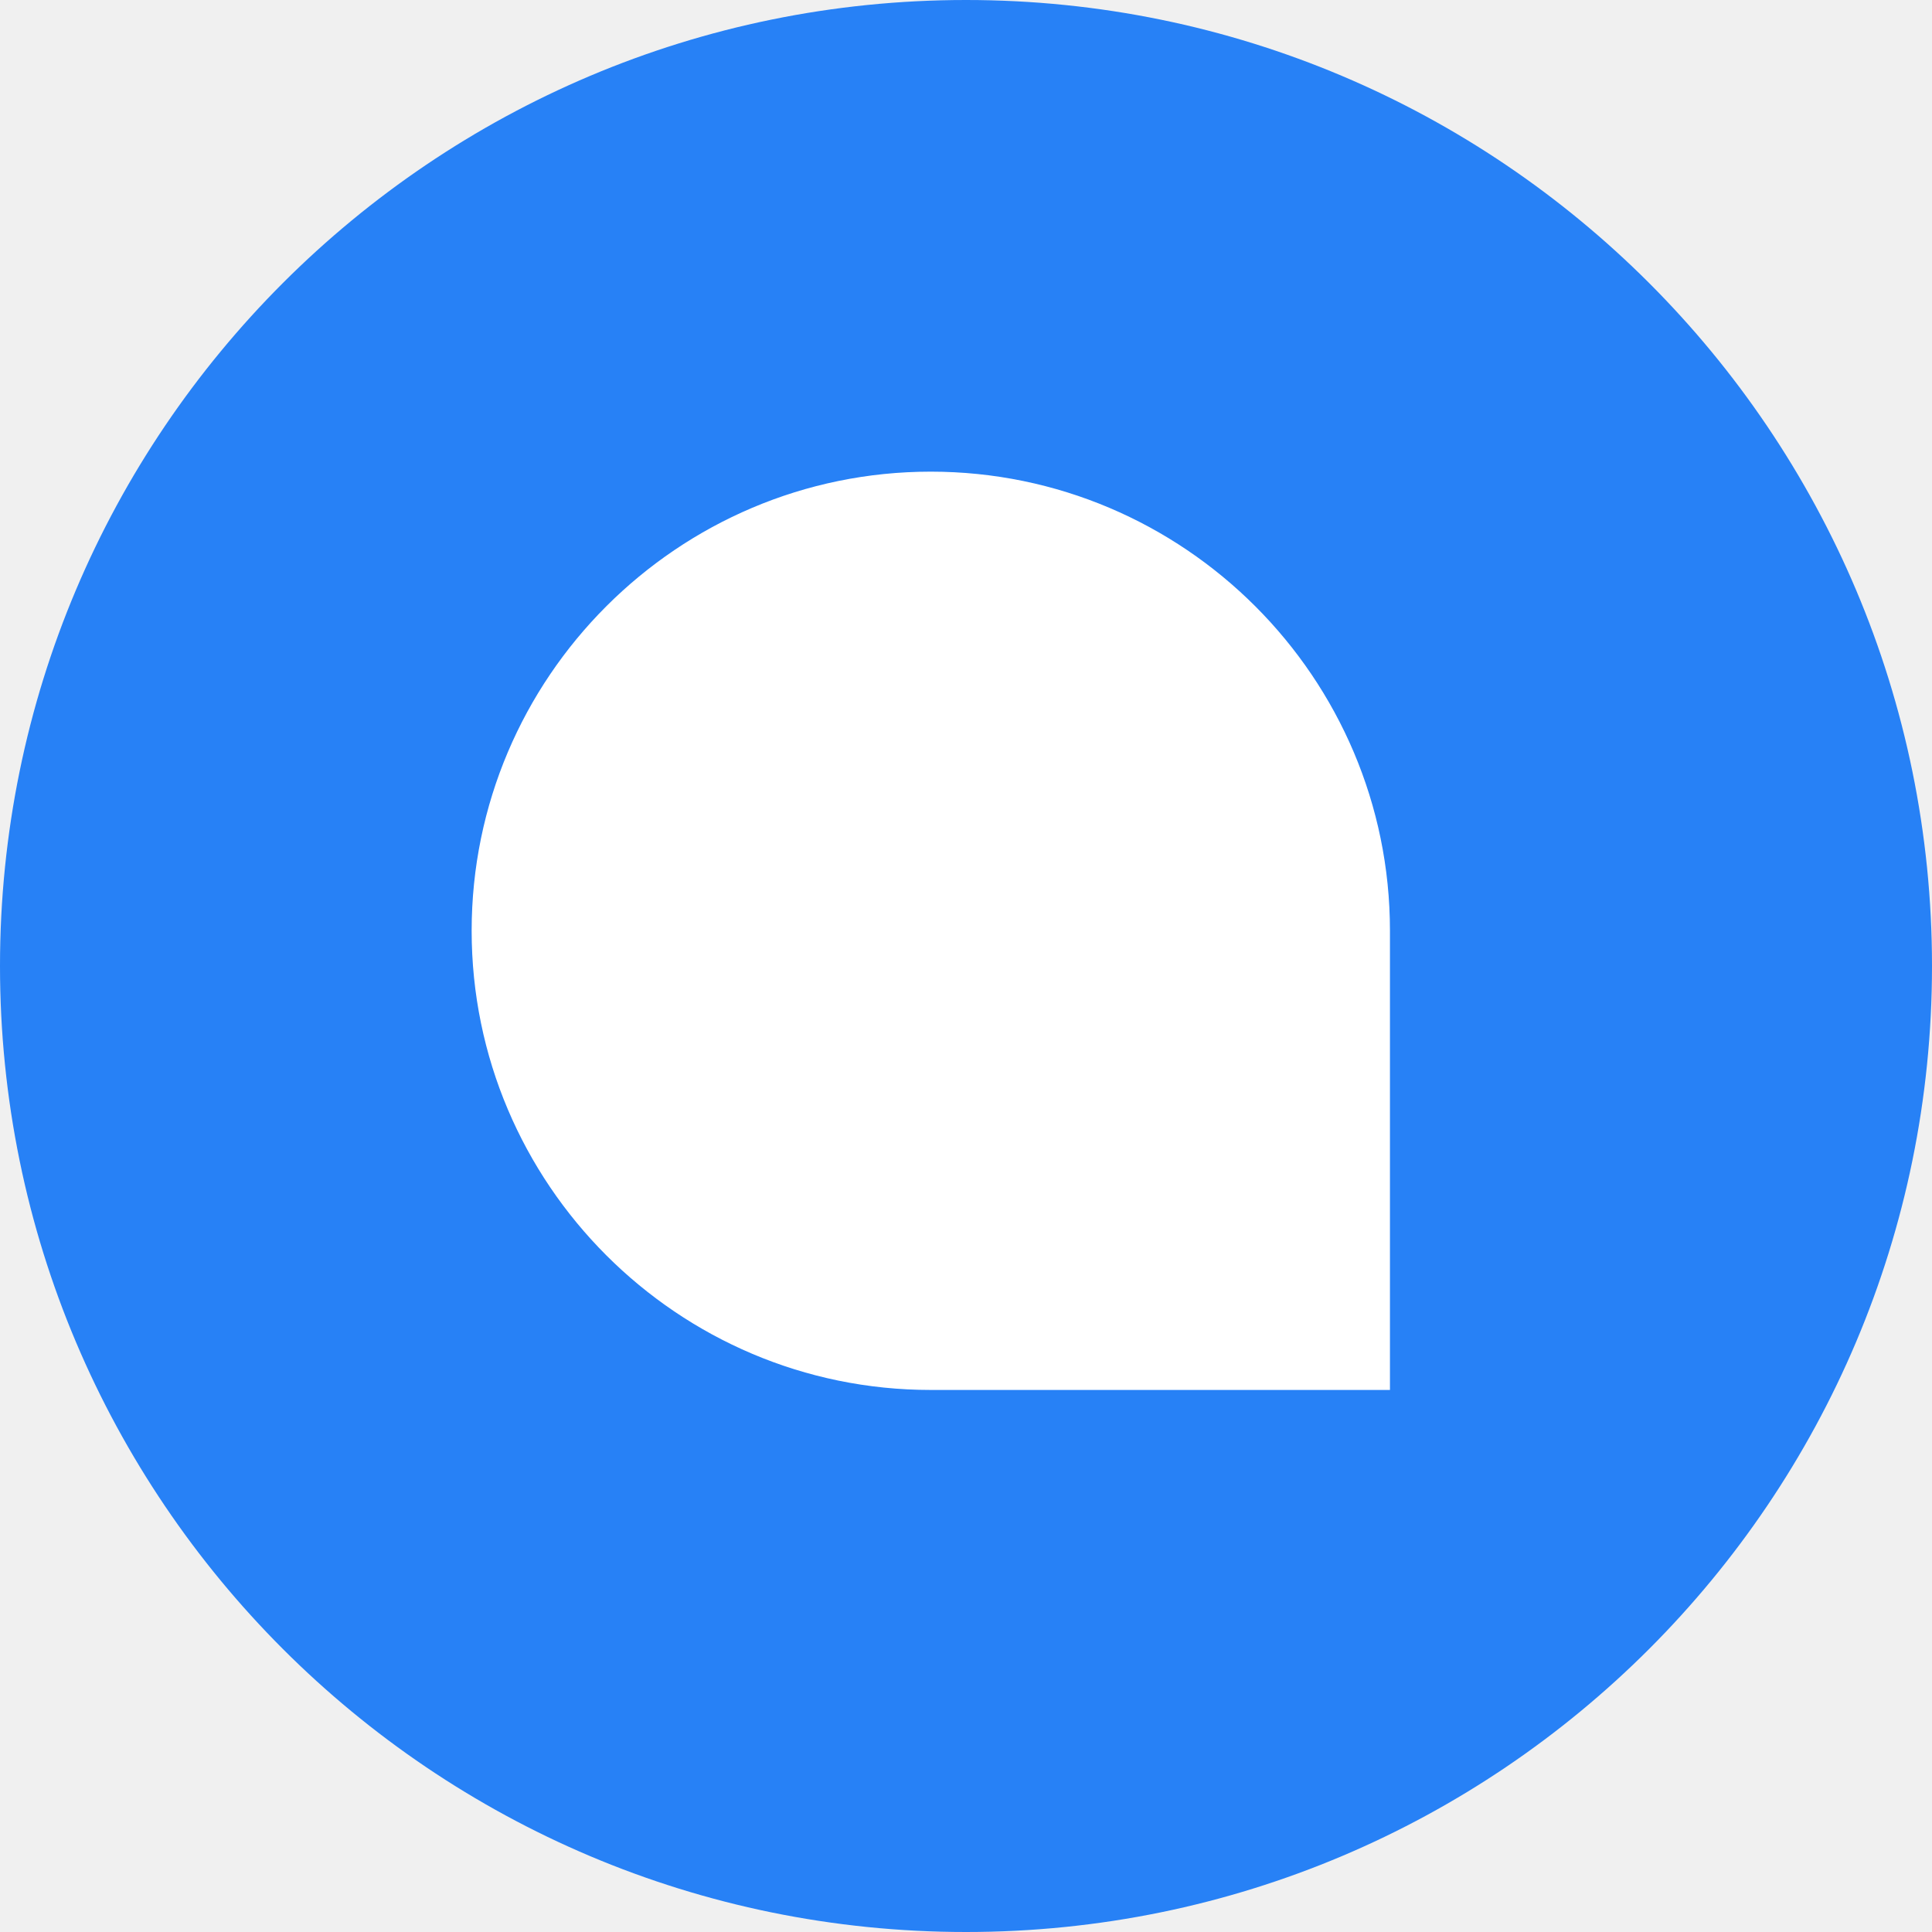
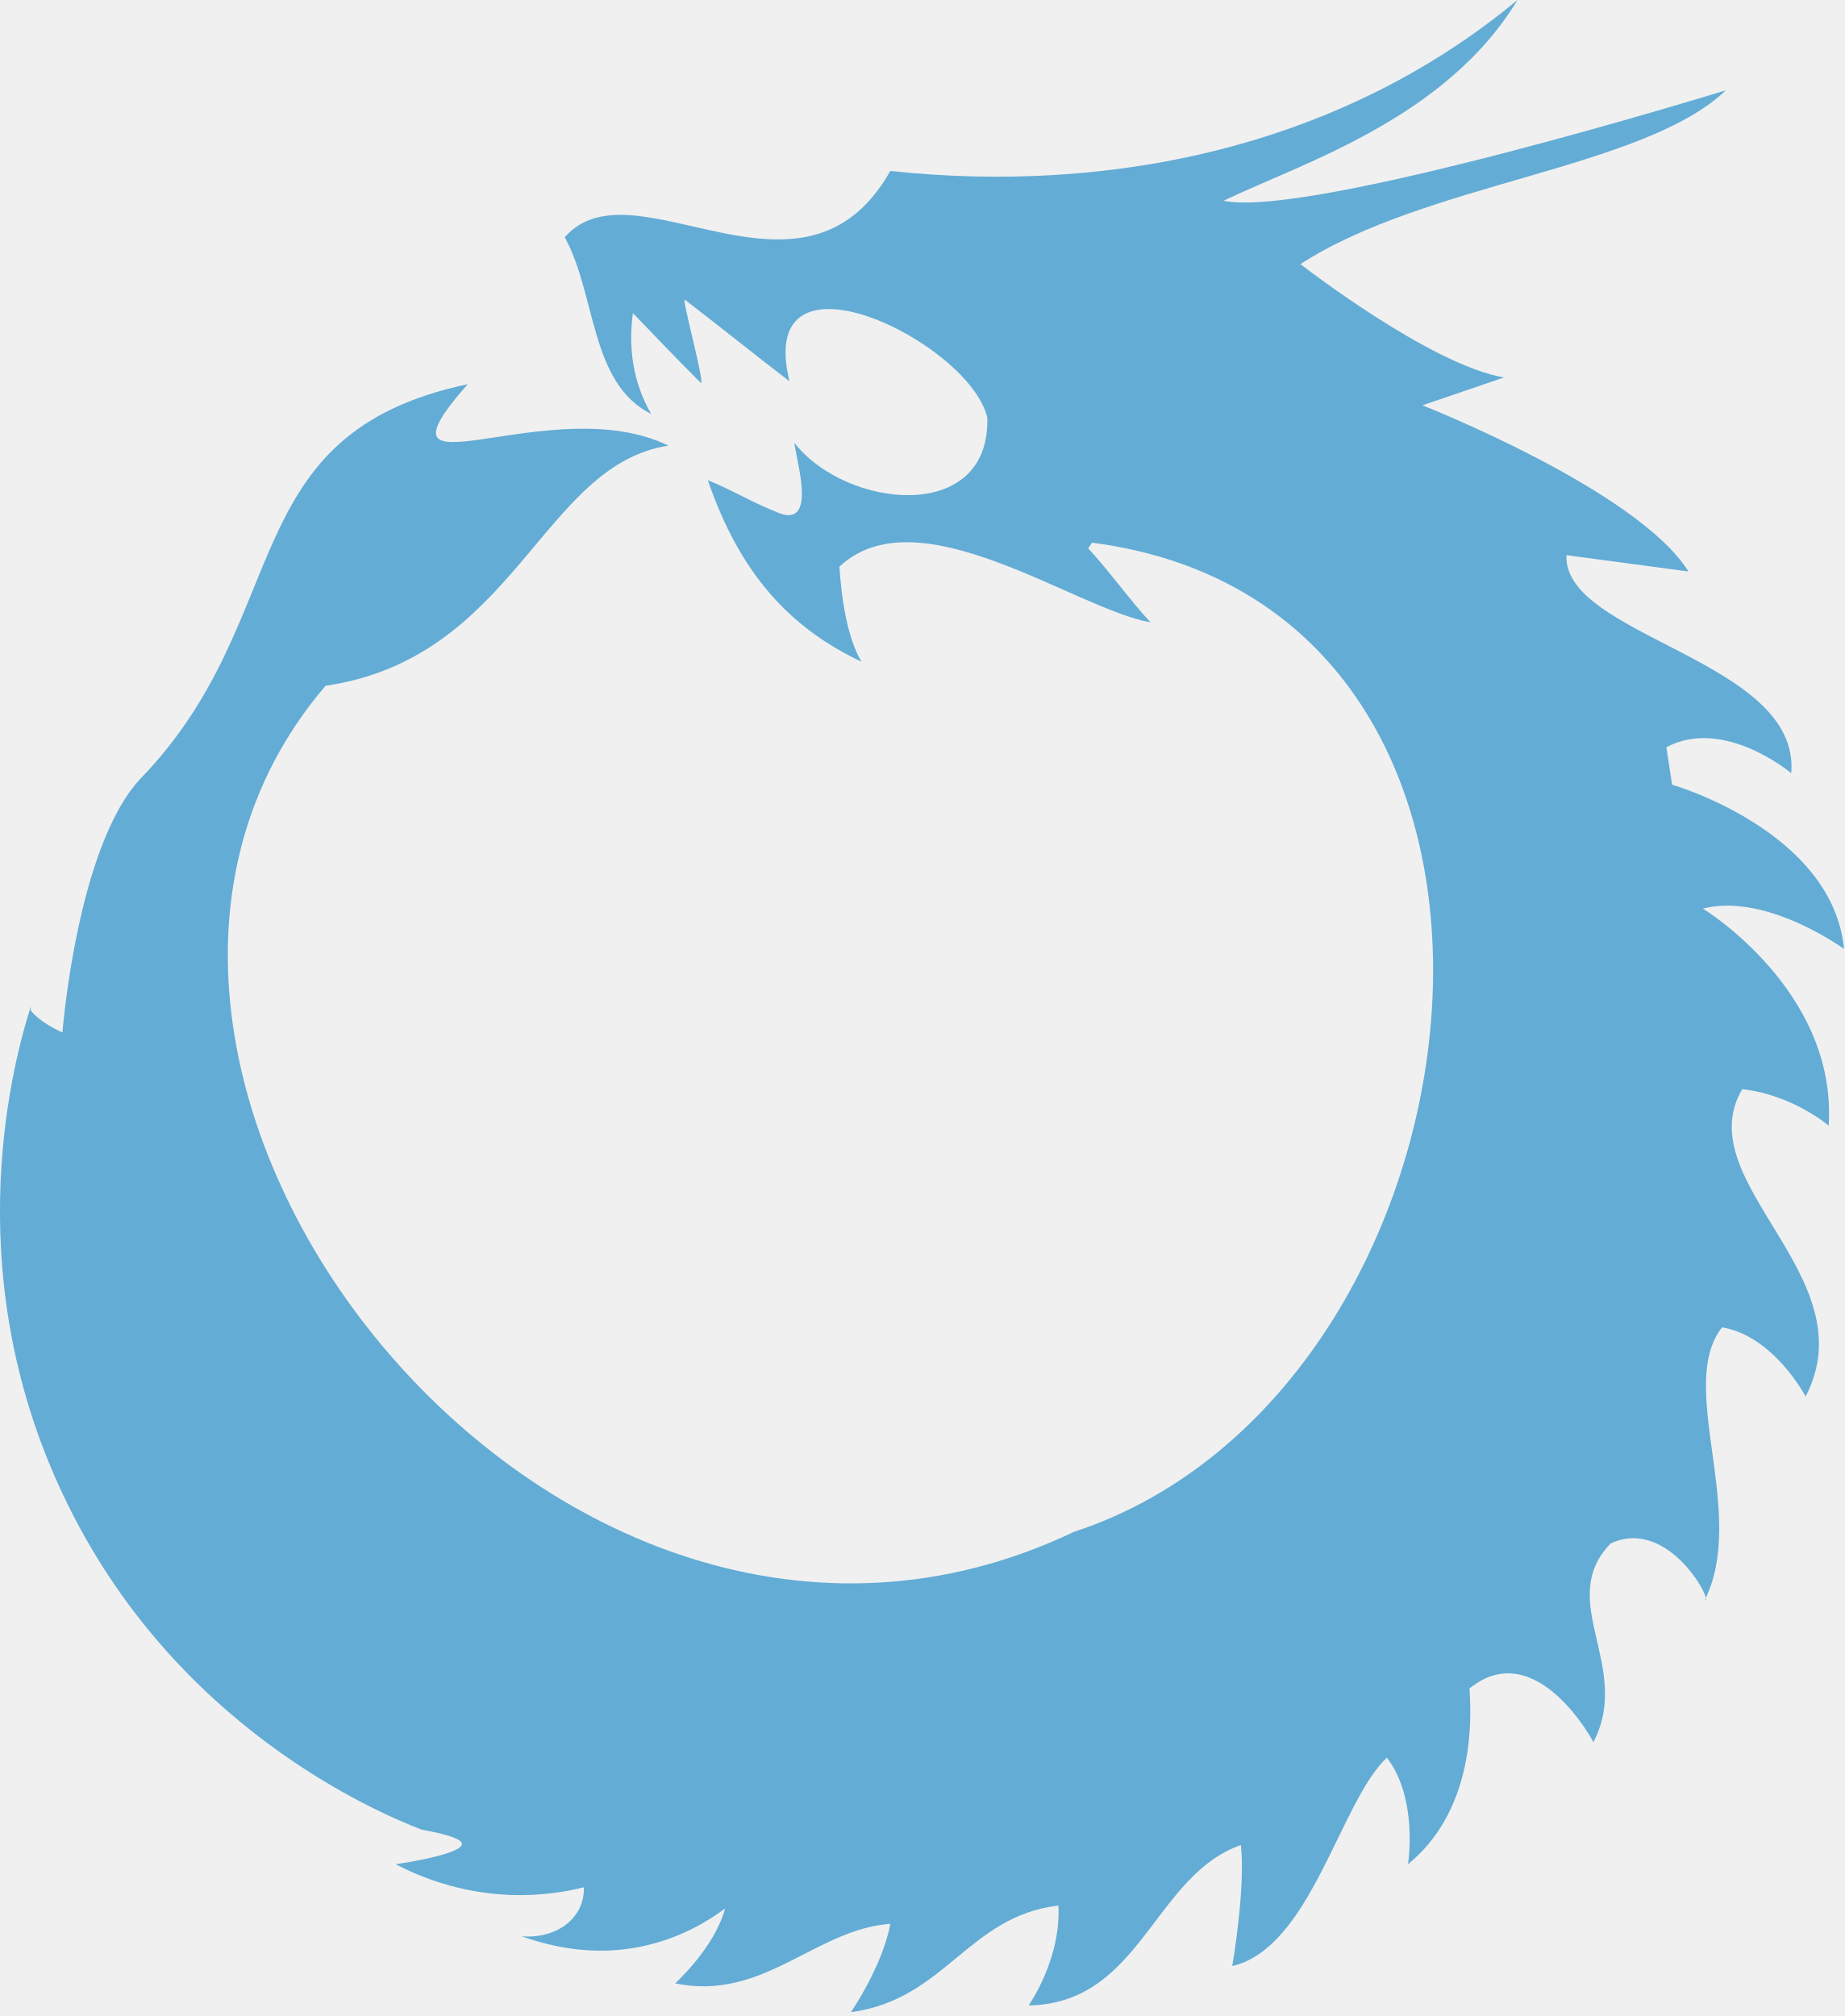
- <svg xmlns="http://www.w3.org/2000/svg" width="16" height="16" viewBox="0 0 16 16" fill="none">
-   <g clip-path="url(#woot-logo-clip-2342424e23u32098)">
-     <path d="M8 16C12.418 16 16 12.418 16 8C16 3.582 12.418 0 8 0C3.582 0 0 3.582 0 8C0 12.418 3.582 16 8 16Z" fill="#2781F6" />
-     <path d="M11.417 11.417H7.708C5.664 11.417 4 9.753 4 7.708C4 5.664 5.664 4 7.708 4C9.753 4 11.417 5.664 11.417 7.708V11.417Z" fill="white" stroke="white" stroke-width="0.188" />
+ <svg xmlns="http://www.w3.org/2000/svg" id="Camada_2" data-name="Camada 2" viewBox="0 0 19.21 20.99">
+   <defs>
+     <style>
+       .cls-1 {
+         fill: #63acd5;
+         fill-rule: evenodd;
+       }
+     </style>
+   </defs>
+   <g id="Layer_1" data-name="Layer 1">
+     <path class="cls-1" d="M.32,10.52s.07.11.33.23c0,0,.15-1.93.81-2.64,1.63-1.68.95-3.59,3.41-4.11-1.12,1.27.86.04,2.09.64-1.32.2-1.59,2.21-3.57,2.5C-.01,11.11,5.75,18.54,11.18,15.95c4.46-1.46,5.42-9.62.19-10.3-.02.03-.02.03-.04.06.2.21.45.56.65.77-.79-.14-2.42-1.35-3.24-.58.02.32.08.74.23.99-.76-.36-1.27-.93-1.6-1.89.23.09.46.23.69.32.45.22.25-.45.21-.71.54.69,2.04.85,2.01-.26-.18-.79-2.43-1.89-2.06-.38-.34-.26-.75-.59-1.09-.85-.03,0,.2.83.17.87-.24-.24-.47-.48-.71-.73-.05.36,0,.72.19,1.05-.64-.32-.57-1.24-.9-1.84.72-.82,2.48.92,3.39-.69,2.24.24,4.65-.22,6.53-1.78-.75,1.24-2.25,1.7-3.06,2.09.89.19,5.23-1.15,5.23-1.15-.86.82-3.12.96-4.43,1.81,0,0,1.35,1.05,2.12,1.18l-.85.29s2.24.88,2.77,1.73l-1.27-.17c-.04.85,2.44,1.09,2.34,2.27,0,0-.7-.59-1.3-.27l.06.39s1.67.48,1.79,1.71c0,0-.81-.59-1.47-.42,0,0,1.4.85,1.31,2.26,0,0-.37-.32-.9-.38-.57.97,1.31,1.95.66,3.2,0,0-.33-.63-.87-.72-.48.61.27,1.93-.18,2.84.09.02-.38-.87-.98-.59-.58.6.23,1.28-.18,2.07,0-.01-.6-1.12-1.29-.56.03.41.02,1.29-.64,1.83,0,0,.11-.68-.22-1.11-.49.46-.79,1.98-1.61,2.17,0,0,.14-.8.09-1.26-.91.32-1.04,1.65-2.21,1.67,0,0,.34-.48.31-1.04-.94.11-1.18.98-2.16,1.11,0,0,.33-.48.41-.92-.79.06-1.32.81-2.24.62,0,0,.41-.37.52-.78-.16.12-.43.29-.8.38-.61.15-1.11-.02-1.32-.09.24.02.47-.07.58-.25.06-.09.07-.19.07-.26-.2.05-.46.09-.76.08-.55-.02-.97-.2-1.2-.32.46-.07.69-.15.69-.21,0-.05-.14-.1-.42-.15-.46-.18-2.59-1.07-3.73-3.48-1.14-2.4-.49-4.61-.34-5.09Z" />
  </g>
-   <defs>
-     <clipPath id="woot-logo-clip-2342424e23u32098">
-       <rect width="16" height="16" fill="white" />
-     </clipPath>
-   </defs>
</svg>
